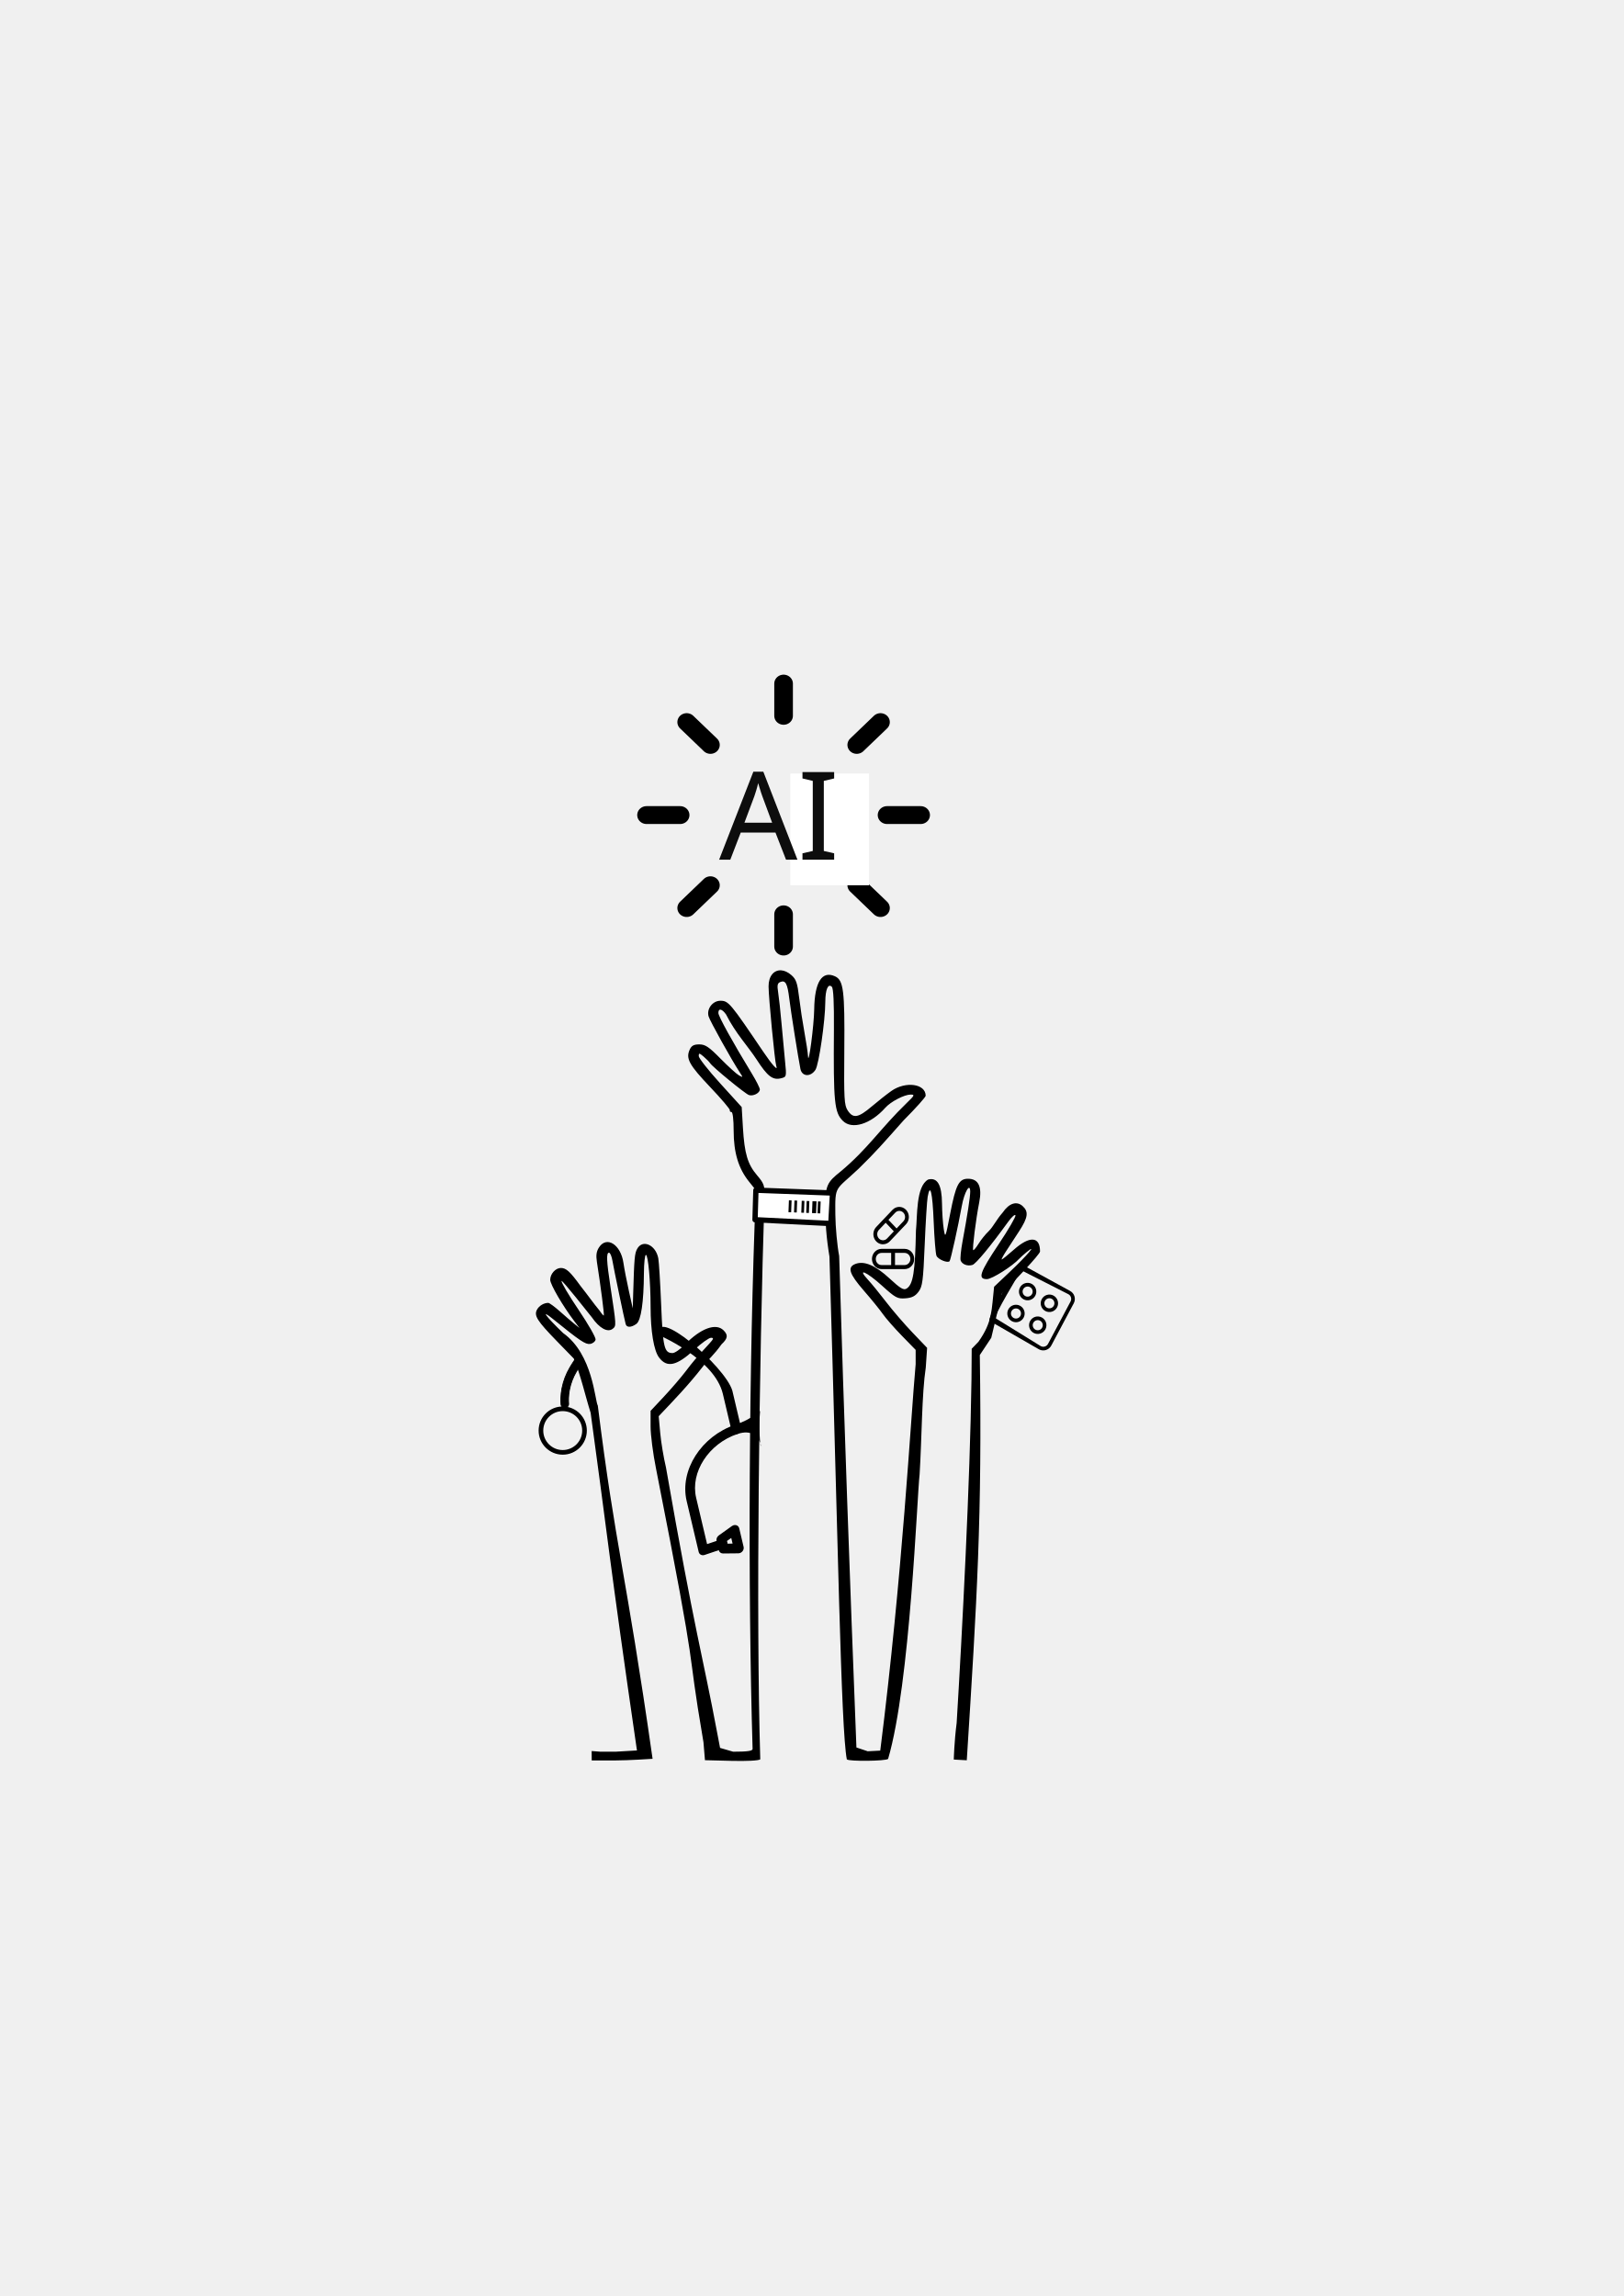
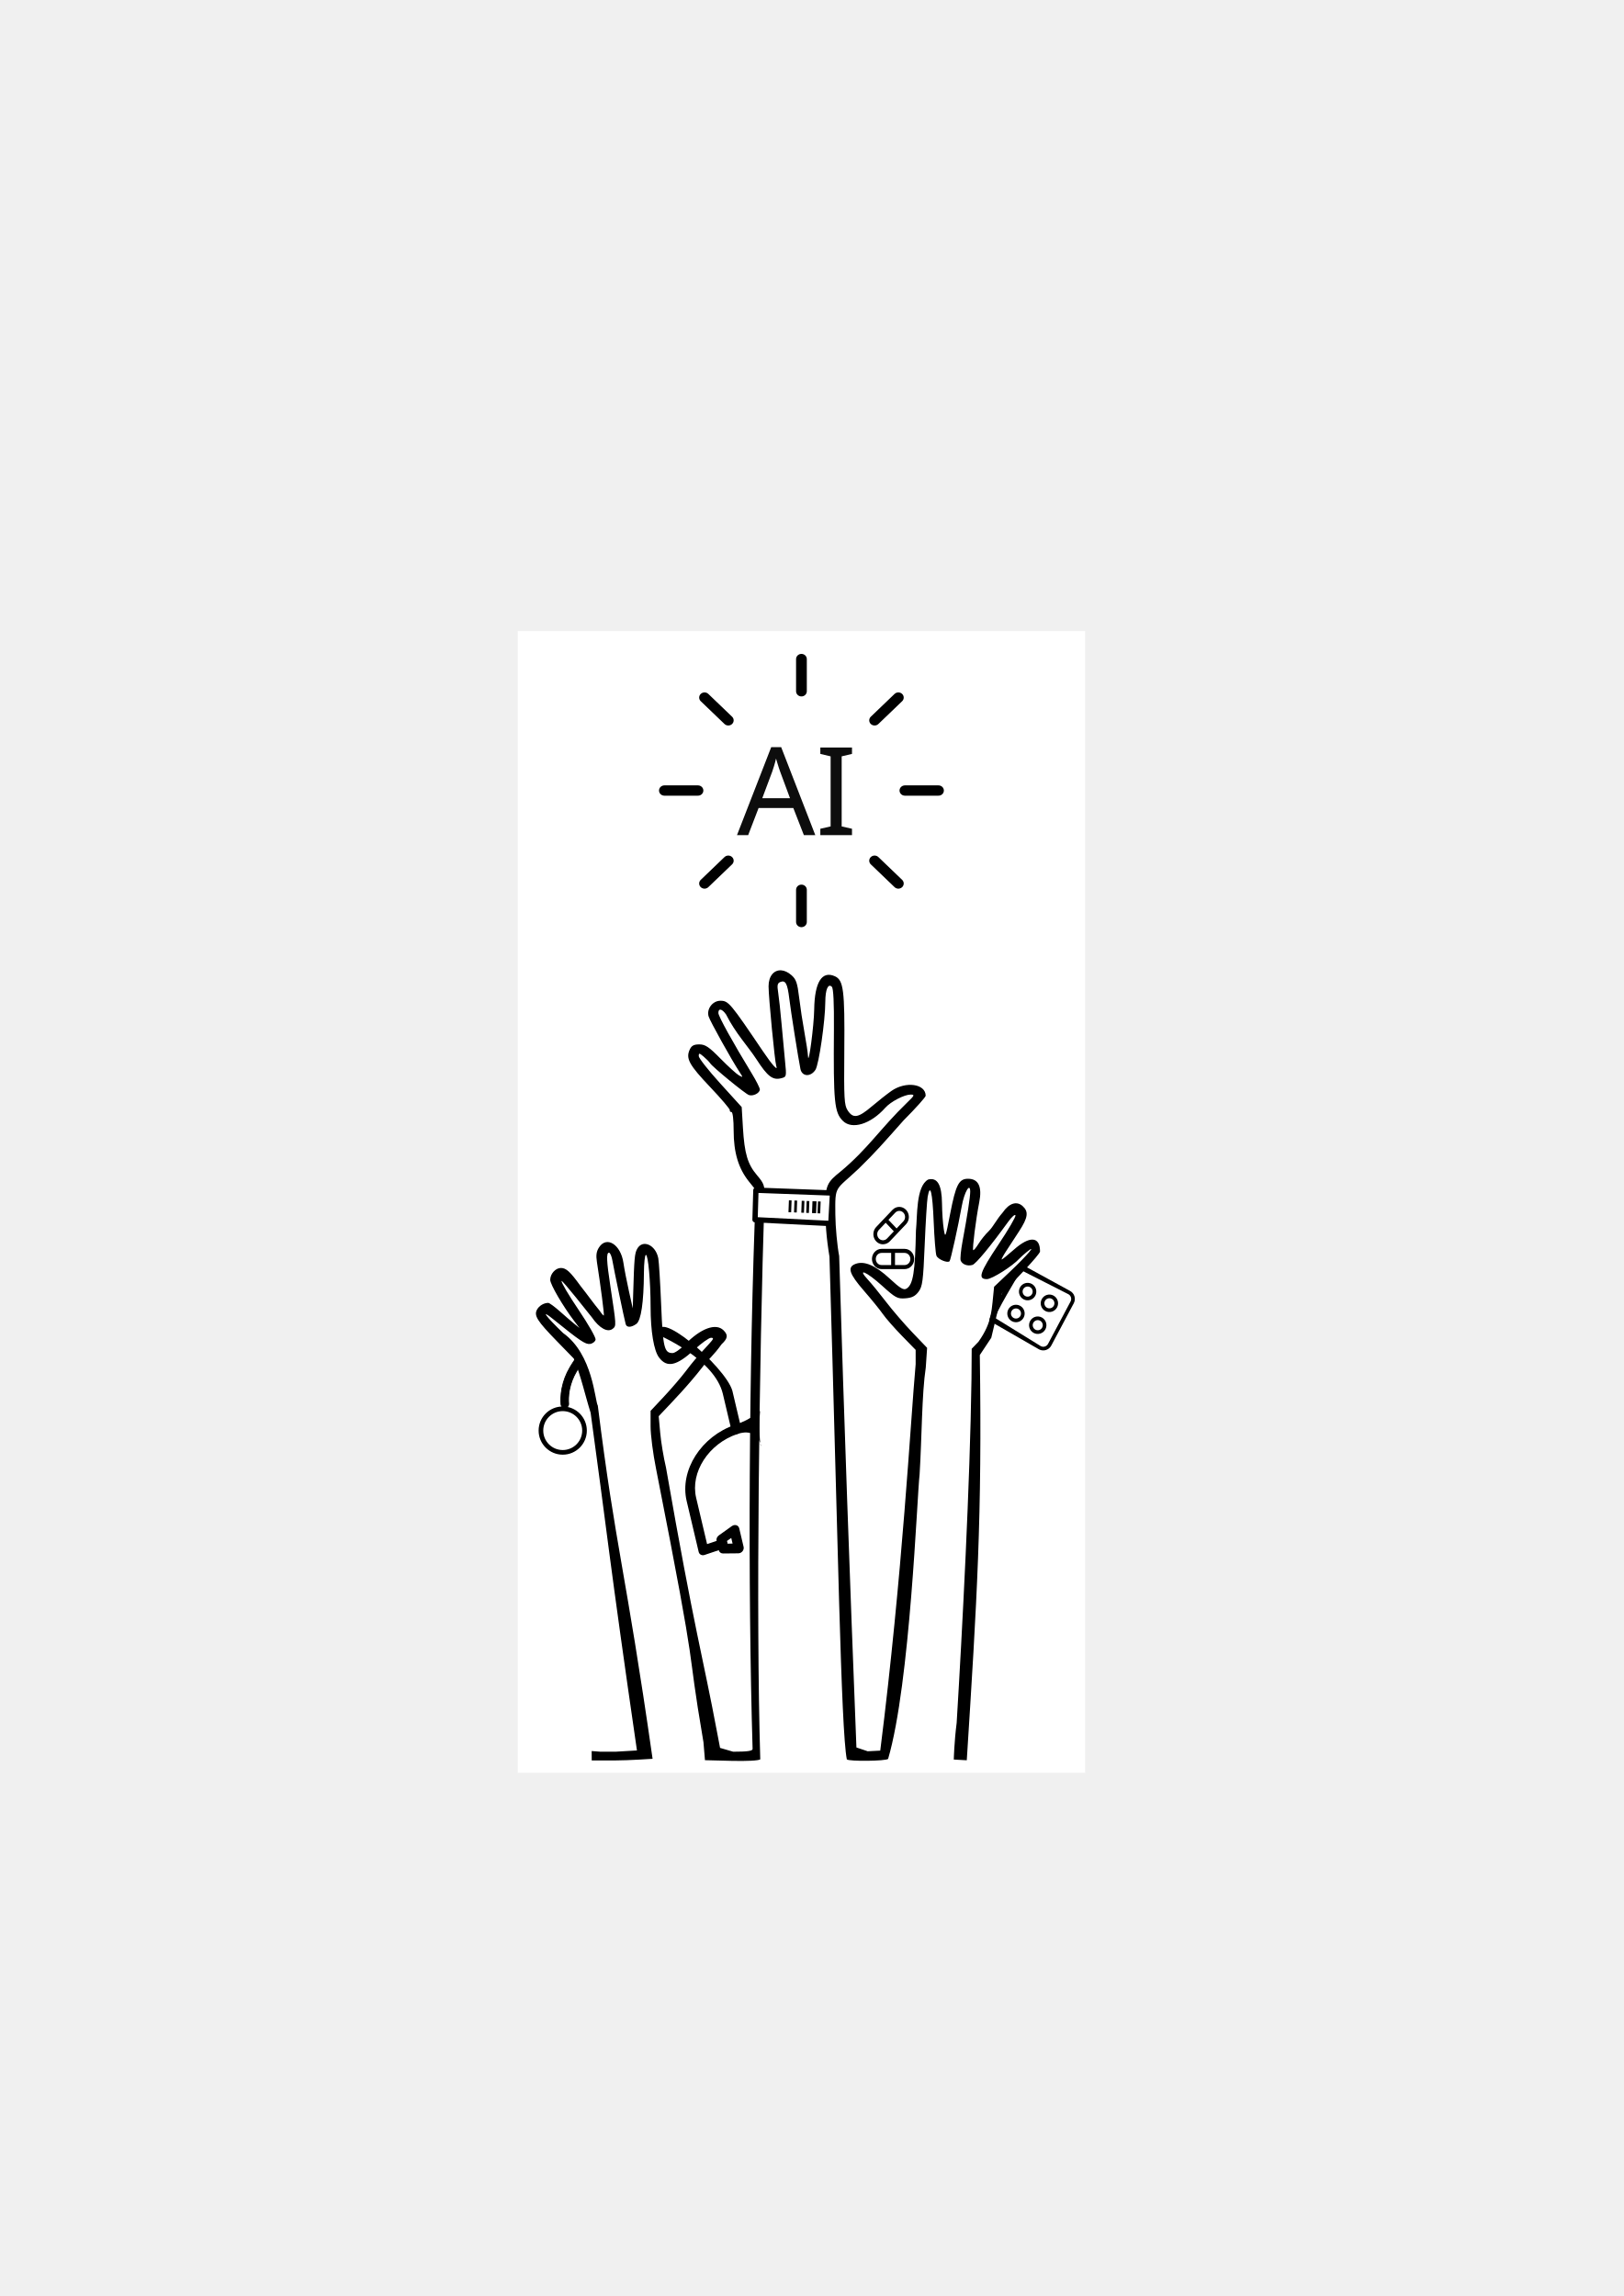
<svg xmlns="http://www.w3.org/2000/svg" width="210mm" height="297mm" viewBox="0 0 744.094 1052.362" id="svg2" version="1.1">
  <defs id="defs4">
    <style id="style1472">.cls-1{fill:none;stroke:#000;stroke-linecap:round;stroke-linejoin:round;stroke-width:6px;}</style>
  </defs>
  <g id="layer1">
+     <rect style="fill:#ffffff;stroke-width:4.609;stroke-linejoin:round;stroke-miterlimit:4;stroke-dasharray:none" id="rect904" width="260.019" height="523.322" x="237.267" y="289.237" />
    <path style="fill:#000000" d="m 357.979,444.751 c -3.246,-0.205 -5.772,2.54 -5.768,7.346 0.004,4.956 2.861,34.568 3.512,36.398 0.979,2.753 -1.759,-0.234 -6.08,-6.631 -15.015,-22.229 -15.811,-23.172 -19.51,-23.172 -3.585,0 -6.426,3.796 -5.391,7.201 0.672,2.209 10.439,19.775 14.115,25.387 1.736,2.65 1.732,2.686 -0.186,1.633 -1.079,-0.593 -4.876,-4.034 -8.436,-7.648 -5.377,-5.461 -7.029,-6.572 -9.771,-6.572 -2.523,0 -3.559,0.571 -4.404,2.426 -1.849,4.059 -0.248,6.981 9.395,17.137 5.09,5.361 9.141,10.127 9.004,10.592 -0.138,0.465 0.2,0.846 0.75,0.846 0.588,0 1,3.509 1,8.525 0,10.02 2.201,17.354 7,23.326 l 3.195,3.977 c -3.249,80.44 -3.716,182.341 -1.51,256.111 0,0.914 -2.425,1.256 -8.91,1.256 l -5.998,-1.747 -1.289,-6.733 c -6.615,-35.314 -10.312,-46.278 -23.501,-121.809 -1.064,-4.439 -2.25,-11.541 -2.635,-15.783 l -0.699,-7.713 c 7.152,-7.519 13.805,-14.447 20.199,-22.693 2.96,-3.876 5.011,-5.223 8.613,-10.27 2.868,-2.694 3.082,-4.215 0.898,-6.398 -3.485,-3.485 -10.48,-0.906 -17.715,6.533 -2.083,2.142 -4.617,3.895 -5.629,3.895 -3.83,0 -4.432,-2.519 -5.227,-21.828 -0.422,-10.27 -1.018,-19.992 -1.324,-21.605 -1.172,-6.176 -7.209,-8.865 -9.691,-4.316 -1.153,2.111 -1.342,4.262 -1.822,20.75 l -0.189,6.5 -1.785,-8 c -0.983,-4.4 -2.106,-10.193 -2.496,-12.875 -1.216,-8.358 -7.648,-12.455 -11.154,-7.104 -1.218,1.859 -1.479,3.632 -0.99,6.75 1.726,11.013 3.432,24.224 3.164,24.492 -0.164,0.164 -1.045,-0.84 -1.957,-2.232 -2.682,-3.204 -5.271,-6.951 -8.768,-11.354 -4.733,-6.534 -6.535,-8.178 -8.965,-8.178 -2.435,0 -4.879,2.718 -4.879,5.424 0,2.117 5.827,12.107 11.129,19.076 l 2.283,3 -2.457,-1.992 c -1.351,-1.096 -4.358,-3.684 -6.684,-5.75 -2.325,-2.066 -4.651,-3.758 -5.168,-3.758 -2.018,0 -4.206,1.319 -5.168,3.117 -1.453,2.715 0.08,5.145 9.072,14.383 l 7.787,8 c 3.42,8.325 5.166,16.791 7.73,24.871 6.963,50.452 8.851,69.823 21.226,154.766 l -9.828,0.582 h -6.916 l -4.01,-0.309 0.031,4.309 h 10.801 c 5.941,0 17.087,-0.75 17.087,-0.75 -12.536,-87.621 -16.851,-95.854 -25.103,-161.872 -1.348,-2.225 -2.208,-23.535 -15.873,-33.248 -8.074,-7.778 -10.595,-11.256 -4.691,-6.471 12.34,10.002 14.918,11.737 17.002,11.439 1.225,-0.175 2.369,-1.065 2.543,-1.979 0.174,-0.914 -3.351,-7.085 -7.834,-13.715 -4.483,-6.629 -7.981,-12.564 -7.773,-13.188 0.4,-0.446 12.625,15.13 13.852,16.621 3.532,5.133 7.342,7.199 9.688,5.252 1.596,-1.324 1.593,-1.39 -1.139,-19.311 -1.789,-11.735 -1.944,-15.5 -0.635,-15.5 0.525,0 1.236,1.688 1.578,3.75 0.623,3.757 5.406,26.65 6.059,29 0.455,1.64 2.564,1.589 4.902,-0.121 2.144,-1.568 3.371,-9.868 3.455,-23.379 0.028,-4.537 0.437,-8.25 0.906,-8.25 1.042,0 2.144,12.244 2.152,23.9 0.007,11.074 1.478,19.932 3.836,23.094 3.657,4.903 8.067,3.944 16.189,-3.523 3.273,-3.009 6.714,-5.471 7.646,-5.471 1.394,0 1.246,0.49 -0.828,2.75 -6.156,6.709 -7.282,8.029 -10.877,12.75 -2.094,2.75 -6.546,7.925 -9.891,11.5 l -6.082,6.5 v 7.113 c -3.6e-4,3.912 1.125,12.635 2.5,19.387 20.784,105.301 13.004,74.351 21.735,125.382 l 0.686,8.223 12.07,0.307 c 7.061,0.18 12.57,-0.106 13.273,-0.691 -1.994,-66.285 -0.552,-180.505 1.967,-258.385 0.081,-4.544 -0.34,-5.694 -3.377,-9.242 -4.376,-5.113 -5.824,-9.96 -6.535,-21.873 l -0.564,-9.471 -9.846,-10.846 c -5.415,-5.966 -9.844,-11.599 -9.844,-12.518 0,-1.491 0.242,-1.466 2.25,0.234 1.238,1.048 2.588,2.429 3.002,3.07 1.129,1.75 16.022,13.959 17.748,14.551 1.929,0.661 5,-0.912 5,-2.561 0,-0.701 -1.631,-3.947 -3.625,-7.215 -8.708,-14.271 -15.375,-26.337 -15.375,-27.828 0,-2.292 1.634,-1.996 3.506,0.637 4.418,8.75 9.956,14.446 14.053,20.736 4.976,7.692 7.346,9.505 11.172,8.545 2.521,-0.633 2.538,-0.706 1.822,-7.834 -0.398,-3.958 -1.117,-11.697 -1.6,-17.197 -0.482,-5.5 -1.177,-11.905 -1.545,-14.232 -0.549,-3.478 -0.359,-4.349 1.062,-4.895 2.307,-0.885 3.198,0.787 4.012,7.531 0.695,5.756 4.128,27.45 5.119,32.346 0.72,3.556 4.668,3.796 6.881,0.418 1.585,-2.419 4.483,-22.388 4.523,-31.168 0.027,-5.696 1.291,-8.602 2.998,-6.895 0.716,0.716 1.042,7.385 0.951,19.492 -0.251,33.513 0.192,38.049 4.098,41.955 4.169,4.169 12.769,1.511 19.447,-6.012 2.5,-2.816 8.705,-6.041 11.625,-6.041 1.972,0 1.791,0.4 -1.709,3.758 -12.291,11.899 -17.828,21.036 -30.395,31.504 -5.914,4.722 -7.211,6.356 -6.84,16.082 -0.252,7.084 0.271,14.02 1.729,22.928 3.897,128.894 5.242,216.557 7.959,230.439 0.995,0.997 17.899,0.802 18.92,-0.219 10.139,-34.494 13.258,-120.597 14.431,-130.403 1.037,-16.511 0.989,-36.938 2.83,-49 l 0.607,-9 -6.693,-7 c -3.682,-3.85 -9.108,-10.15 -12.059,-14 -2.951,-3.85 -6.718,-8.463 -8.373,-10.25 -5.222,-5.641 -0.615,-3.66 6.514,2.801 6.108,5.536 7.015,6.024 10.67,5.75 2.985,-0.224 4.508,-0.991 6.027,-3.033 1.796,-2.415 2.124,-4.921 2.811,-21.5 0.428,-10.322 1.042,-20.242 1.367,-22.045 1.158,-6.426 2.198,-2.083 2.754,11.494 0.31,7.581 0.877,14.576 1.26,15.543 0.656,1.659 5.046,3.504 6.02,2.531 0.498,-0.498 3.914,-15.929 5.6,-25.291 1.156,-6.422 3.857,-11.029 3.857,-6.58 0,2.477 -1.274,10.725 -3.535,22.887 -0.747,4.018 -1.124,7.92 -0.836,8.672 0.684,1.782 3.195,2.712 5.418,2.006 1.583,-0.502 8.186,-8.484 16.389,-19.811 1.615,-2.23 3.106,-3.542 3.314,-2.918 0.208,0.624 -3.25,6.566 -7.686,13.207 -8.735,13.076 -9.733,16.037 -5.406,16.037 2.318,0 11.7,-5.928 14.857,-9.387 0.559,-0.612 2.126,-2.013 3.482,-3.113 4.86,-3.941 0.176,1.553 -7.674,9 l -7.379,7 c -1.206,10.702 -0.628,15.932 -7.166,25.213 l -3.098,3.211 c 0.002,4.396 -0.033,9.085 -0.1,14.011 -0.644,47.017 -4.242,115.638 -6.786,157.417 -1.128,8.739 -1.318,16.85 -1.318,16.85 l 5.951,0.33 c 4.682,-73.96 7.082,-111.203 5.972,-185.735 l 5.256,-7.924 4.791,-20.076 c 5.263,-5.35 17.553,-18.135 17.553,-19.484 0,-6.927 -4.753,-7.249 -12,-0.812 -2.787,2.475 -5.284,4.5 -5.549,4.5 -0.264,0 0.62,-1.688 1.965,-3.75 1.344,-2.062 4.05,-6.214 6.014,-9.227 4.048,-6.21 4.429,-8.935 1.609,-11.486 -2.73,-2.471 -6.232,-1.346 -9.15,2.939 -3.011,3.429 -4.197,6.351 -6.451,8.582 -1.409,1.324 -3.487,3.901 -4.615,5.727 -1.128,1.826 -2.231,3.14 -2.449,2.922 -0.49,-0.49 1.234,-14.178 2.762,-21.932 1.404,-7.126 -0.335,-10.775 -5.135,-10.775 -4.203,0 -5.599,2.734 -8.188,16.043 -2.165,11.133 -2.247,11.33 -2.945,6.957 -0.395,-2.475 -0.752,-7.712 -0.793,-11.639 -0.089,-8.61 -2.086,-12.077 -6.34,-11.01 -5.699,3.145 -4.899,17.027 -5.602,23.402 -0.371,18.999 -1.294,24.715 -4.295,26.588 -1.343,0.838 -2.832,-0.045 -7.76,-4.607 -6.54,-6.054 -11.634,-8.234 -15.664,-6.701 -3.861,1.468 -2.915,4.477 3.854,12.26 3.448,3.964 7.361,8.782 8.695,10.707 1.334,1.925 5.265,6.41 8.732,9.967 l 6.305,6.465 v 6.557 c -2.309,25.393 -6.004,96.243 -16.226,177.117 l -5.75,0.299 -5.168,-1.737 c -3.003,-76.546 -5.615,-148.955 -7.909,-225.257 -0.904,-4.675 -1.692,-13.225 -1.752,-19 -0.142,-13.722 -0.158,-10.756 10.688,-21.037 7.819,-7.607 11.256,-11.649 20.617,-22.168 5.548,-5.563 10.088,-10.632 10.088,-11.264 0,-5.5 -9.186,-6.775 -15.717,-2.18 -2.081,1.464 -6.162,4.685 -9.07,7.156 -6.101,5.185 -8.465,5.569 -10.941,1.781 -1.594,-2.438 -1.751,-5.242 -1.557,-27.75 0.235,-27.253 -0.36,-31.965 -4.266,-33.744 -5.979,-2.724 -9.353,2.66 -9.529,15.205 -0.103,7.32 -2.581,26.147 -2.83,21.5 -0.088,-1.65 -0.828,-6.6 -1.643,-11 -0.815,-4.4 -1.911,-11.6 -2.436,-16 -0.799,-6.697 -1.375,-8.366 -3.539,-10.25 -1.603,-1.396 -3.228,-2.098 -4.703,-2.191 z" id="path3440" />
    <g id="g1060" transform="translate(-71.60564,-74.94459)">
      <path style="fill:#ffffff;stroke:#000000;stroke-width:2.438;stroke-linecap:butt;stroke-linejoin:round;stroke-miterlimit:4;stroke-dasharray:none;stroke-opacity:1" d="m 418.01,620.465 -0.396,13.532 34.745,1.747 0.774,-13.989 z" id="path875" />
      <rect style="fill:#ffffff;fill-opacity:0;stroke-width:2.438;stroke-miterlimit:4;stroke-dasharray:none" id="rect877" width="5.457" height="16.791" x="459.905" y="608.171" transform="rotate(2.179919)" />
      <path style="fill:none;stroke:#000000;stroke-width:1.233;stroke-linecap:butt;stroke-linejoin:miter;stroke-miterlimit:4;stroke-dasharray:none;stroke-opacity:1" d="m 436.306,625.22 -0.207,5.445" id="path890" />
      <path style="fill:none;stroke:#000000;stroke-width:1.233;stroke-linecap:butt;stroke-linejoin:miter;stroke-miterlimit:4;stroke-dasharray:none;stroke-opacity:1" d="m 439.632,625.346 -0.207,5.445" id="path890-8" />
      <path style="fill:none;stroke:#000000;stroke-width:1.233;stroke-linecap:butt;stroke-linejoin:miter;stroke-miterlimit:4;stroke-dasharray:none;stroke-opacity:1" d="m 441.892,625.432 -0.207,5.445" id="path890-2" />
      <path style="fill:none;stroke:#000000;stroke-width:1.875;stroke-linecap:butt;stroke-linejoin:miter;stroke-miterlimit:4;stroke-dasharray:none;stroke-opacity:1" d="m 444.874,625.546 -0.207,5.445" id="path890-4" />
      <path style="fill:none;stroke:#000000;stroke-width:1.233;stroke-linecap:butt;stroke-linejoin:miter;stroke-miterlimit:4;stroke-dasharray:none;stroke-opacity:1" d="m 447.072,625.629 -0.207,5.445" id="path890-2-0" />
      <path style="fill:none;stroke:#000000;stroke-width:1.233;stroke-linecap:butt;stroke-linejoin:miter;stroke-miterlimit:4;stroke-dasharray:none;stroke-opacity:1" d="m 433.756,625.123 -0.207,5.445" id="path890-2-0-3" />
    </g>
    <circle style="fill:none;fill-opacity:0;stroke:#000000;stroke-width:2.128;stroke-linejoin:round;stroke-miterlimit:4;stroke-dasharray:none;stroke-opacity:1" id="path974" cx="257.881" cy="655.699" r="9.982" />
    <path d="m 257.08,643.656 c -0.118,-1.558 -0.182,-4.185 0.46,-7.433 0.649,-3.287 1.872,-6.463 3.573,-9.356 0.241,-0.422 0.468,-0.802 0.665,-1.125 0.787,-1.286 1.571,-2.423 1.985,-3.015 a 1.763,1.763 90 0 1 2.891,2.018 c -0.401,0.575 -1.138,1.643 -1.868,2.837 -0.184,0.301 -0.395,0.653 -0.616,1.042 -0.004,0.007 -0.008,0.014 -0.012,0.021 -1.508,2.563 -2.588,5.37 -3.159,8.261 -0.562,2.846 -0.505,5.137 -0.403,6.483 a 1.763,1.763 90 0 1 -3.516,0.266 z" id="path-1" style="fill:#000000;fill-opacity:1;fill-rule:nonzero;stroke:#000000;stroke-width:0.362;stroke-linecap:butt;stroke-linejoin:miter;stroke-miterlimit:4;stroke-dasharray:none;stroke-opacity:1" />
    <g id="g1217" transform="matrix(-0.2175979,0.07307301,-0.05009719,-0.2121778,382.368,699.8136)">
      <g id="_x35_95_x2C__Healthcare_x2C__medical_x2C__stethoscope">
        <g id="g1188">
          <g id="g1186">
            <g id="g1184">
              <g id="g1162">
                <path d="m 146.347,270.956 c -71.682,0 -56.779,41.593 -42.848,-36.382 C 114.506,172.964 85.693,250.956 146.347,250.956 c 60.654,0 110,-44.859 110,-100 l 0,-100 h -30 c -5.523,0 -10,-4.477 -10,-10 0,-5.523 4.477,-10 10,-10 h 40 c 5.522,0 10,4.477 10,10 l 0,110 c 0.001,66.169 -58.317,120 -130,120 z" id="path1160" />
              </g>
              <g id="g1166" />
              <g id="g1170">
                <path d="m 196.348,70.957 c -2.073,0 -4.123,-0.645 -5.848,-1.888 -2.607,-1.879 -4.153,-4.898 -4.153,-8.112 v -40 c 0,-3.214 1.545,-6.233 4.153,-8.112 2.608,-1.88 5.961,-2.391 9.009,-1.375 l 30,10 c 4.083,1.361 6.838,5.183 6.838,9.487 v 20 c 0,4.304 -2.754,8.125 -6.838,9.487 l -30,10 c -1.032,0.344 -2.1,0.513 -3.161,0.513 z m 9.999,-36.126 v 12.252 l 10,-3.333 v -5.585 z" id="path1168" />
              </g>
              <g id="g1174">
                <path d="M 253.362,500.89 C 252.523,567.478 138.918,395.188 136.348,340.956 l 0,-80 c 0,-5.523 4.477,-10 10,-10 5.523,0 10,4.477 10,10 l 0,80 c 0,75.533 97.014,159.934 97.014,159.934 z" id="path1172" />
              </g>
              <g id="g1178" />
              <g id="g1182" />
            </g>
          </g>
        </g>
      </g>
      <g id="Layer_1" />
    </g>
    <g id="g1319" transform="matrix(0.1977077,-0.3718566,0.3693706,0.1987057,432.5199,594.9998)">
      <path d="M 62.12,128 H 9.88 C 4.426,127.994 0.006,123.574 0,118.12 L 1.785,56.186 C 1.79,50.731 67,55.421 72.454,55.416 L 72,118.12 c -0.005,5.454 -4.426,9.874 -9.88,9.88 z M 66.669,60.301 C 63.424,60.307 7.442,56.945 7.436,60.19 L 4,118.12 c 0.005,3.245 2.635,5.875 5.88,5.88 h 52.24 c 3.245,-0.005 5.874,-2.635 5.88,-5.88 z" id="path1276" />
      <path d="M 22.5,87 A 9.5,9.5 0 1 1 32,77.5 9.51,9.51 0 0 1 22.5,87 Z m 0,-15 A 5.5,5.5 0 1 0 28,77.5 5.51,5.51 0 0 0 22.5,72 Z" id="path1286" />
      <path d="M 49.5,87 A 9.5,9.5 0 1 1 59,77.5 9.51,9.51 0 0 1 49.5,87 Z m 0,-15 A 5.5,5.5 0 1 0 55,77.5 5.51,5.51 0 0 0 49.5,72 Z" id="path1288" />
      <path d="m 22.5,114 a 9.5,9.5 0 1 1 9.5,-9.5 9.51,9.51 0 0 1 -9.5,9.5 z m 0,-15 A 5.5,5.5 0 1 0 28,104.5 5.51,5.51 0 0 0 22.5,99 Z" id="path1290" />
      <path d="m 49.5,114 a 9.5,9.5 0 1 1 9.5,-9.5 9.51,9.51 0 0 1 -9.5,9.5 z m 0,-15 A 5.5,5.5 0 1 0 55,104.5 5.51,5.51 0 0 0 49.5,99 Z" id="path1292" />
    </g>
    <g id="g1417" transform="matrix(0.4401199,0,0,0.4641293,366.1403,525.9961)">
      <path d="M 110,100 H 86 a 10,10 0 0 0 0,20 h 24 a 10,10 0 0 0 0,-20 z m -30,10 a 6,6 0 0 1 6,-6 h 10 v 12 H 86 a 6,6 0 0 1 -6,-6 z m 30,6 h -10 v -12 h 10 a 6,6 0 0 1 0,12 z" id="path1394" />
      <path d="m 87.51,95.48 a 10,10 0 0 0 7.08,-2.92 l 17,-17 A 10.006,10.006 0 0 0 97.41,61.44 l -17,17 a 10,10 0 0 0 7.07,17.07 z m 12.73,-31.21 a 6.003,6.003 0 0 1 8.49,8.49 l -7.07,7.07 -8.49,-8.49 z m -17,17 7.07,-7.07 8.49,8.49 -7.07,7.07 a 6.003,6.003 0 0 1 -8.49,-8.49 z" id="path1396" />
    </g>
-     <g id="g1514" transform="matrix(1.422896,0,0,1.365279,287.9495,305.322)">
-       <polygon class="cls-1" points="70.06,49.18 63.62,38.84 57.17,49.18 " id="polygon1480" />
-       <line class="cls-1" x1="50" x2="50" y1="94.14" y2="83.32" id="line1482" />
-       <line class="cls-1" x1="50" x2="50" y1="16.68" y2="5.86" id="line1484" />
-       <line class="cls-1" x1="94.14" x2="83.32" y1="50" y2="50" id="line1486" />
-       <line class="cls-1" x1="16.68" x2="5.86" y1="50" y2="50" id="line1488" />
-       <line class="cls-1" x1="81.21" x2="73.56" y1="81.21" y2="73.56" id="line1490" />
-       <line class="cls-1" x1="26.44" x2="18.79" y1="26.44" y2="18.79" id="line1492" />
-       <line class="cls-1" x1="81.21" x2="73.56" y1="18.79" y2="26.44" id="line1494" />
-       <line class="cls-1" x1="26.44" x2="18.79" y1="73.56" y2="81.21" id="line1496" />
+     <g id="g919" transform="translate(8.182201,-5.625)">
+       <g id="g1514" transform="matrix(1.422896,0,0,1.365279,287.9495,299.697)">
+         <polygon class="cls-1" points="63.62,38.84 57.17,49.18 70.06,49.18 " id="polygon1480" />
+         <line class="cls-1" x1="50" x2="50" y1="94.14" y2="83.32" id="line1482" style="stroke-width:3.457;stroke-miterlimit:4;stroke-dasharray:none" />
+         <line class="cls-1" x1="50" x2="50" y1="16.68" y2="5.86" id="line1484" style="stroke-width:3.457;stroke-miterlimit:4;stroke-dasharray:none" />
+         <line class="cls-1" x1="94.14" x2="83.32" y1="50" y2="50" id="line1486" style="stroke-width:3.457;stroke-miterlimit:4;stroke-dasharray:none" />
+         <line class="cls-1" x1="16.68" x2="5.86" y1="50" y2="50" id="line1488" style="stroke-width:3.457;stroke-miterlimit:4;stroke-dasharray:none" />
+         <line class="cls-1" x1="81.21" x2="73.56" y1="81.21" y2="73.56" id="line1490" style="stroke-width:3.457;stroke-miterlimit:4;stroke-dasharray:none" />
+         <line class="cls-1" x1="26.44" x2="18.79" y1="26.44" y2="18.79" id="line1492" style="stroke-width:3.457;stroke-miterlimit:4;stroke-dasharray:none" />
+         <line class="cls-1" x1="81.21" x2="73.56" y1="18.79" y2="26.44" id="line1494" style="stroke-width:3.457;stroke-miterlimit:4;stroke-dasharray:none" />
+         <line class="cls-1" x1="26.44" x2="18.79" y1="73.56" y2="81.21" id="line1496" style="stroke-width:3.457;stroke-miterlimit:4;stroke-dasharray:none" />
+       </g>
+       <rect style="fill:#ffffff;fill-opacity:1;stroke:none;stroke-width:1.179;stroke-linejoin:round;stroke-miterlimit:4;stroke-dasharray:none;stroke-opacity:1" id="rect1516" width="36.06" height="51.2" x="360.308" y="343.302" />
+       <text xml:space="preserve" style="font-style:normal;font-weight:normal;font-size:56.25px;line-height:1.25;font-family:sans-serif;fill:#0d0d0d;fill-opacity:1;stroke:none;stroke-width:0.938" x="329.555" y="388.409" id="text1421">
+         <tspan id="tspan1419" x="329.555" y="388.409" style="font-size:56.25px;fill:#0d0d0d;fill-opacity:1;stroke-width:0.938">AI</tspan>
+       </text>
    </g>
-     <rect style="fill:#ffffff;fill-opacity:1;stroke:none;stroke-width:1.179;stroke-linejoin:round;stroke-miterlimit:4;stroke-dasharray:none;stroke-opacity:1" id="rect1516" width="36.06" height="51.2" x="362.183" y="354.552" />
-     <text xml:space="preserve" style="font-style:normal;font-weight:normal;font-size:56.25px;line-height:1.25;font-family:sans-serif;fill:#0d0d0d;fill-opacity:1;stroke:none;stroke-width:0.938" x="329.555" y="394.034" id="text1421">
-       <tspan id="tspan1419" x="329.555" y="394.034" style="font-size:56.25px;fill:#0d0d0d;fill-opacity:1;stroke-width:0.938">AI</tspan>
-     </text>
  </g>
</svg>
